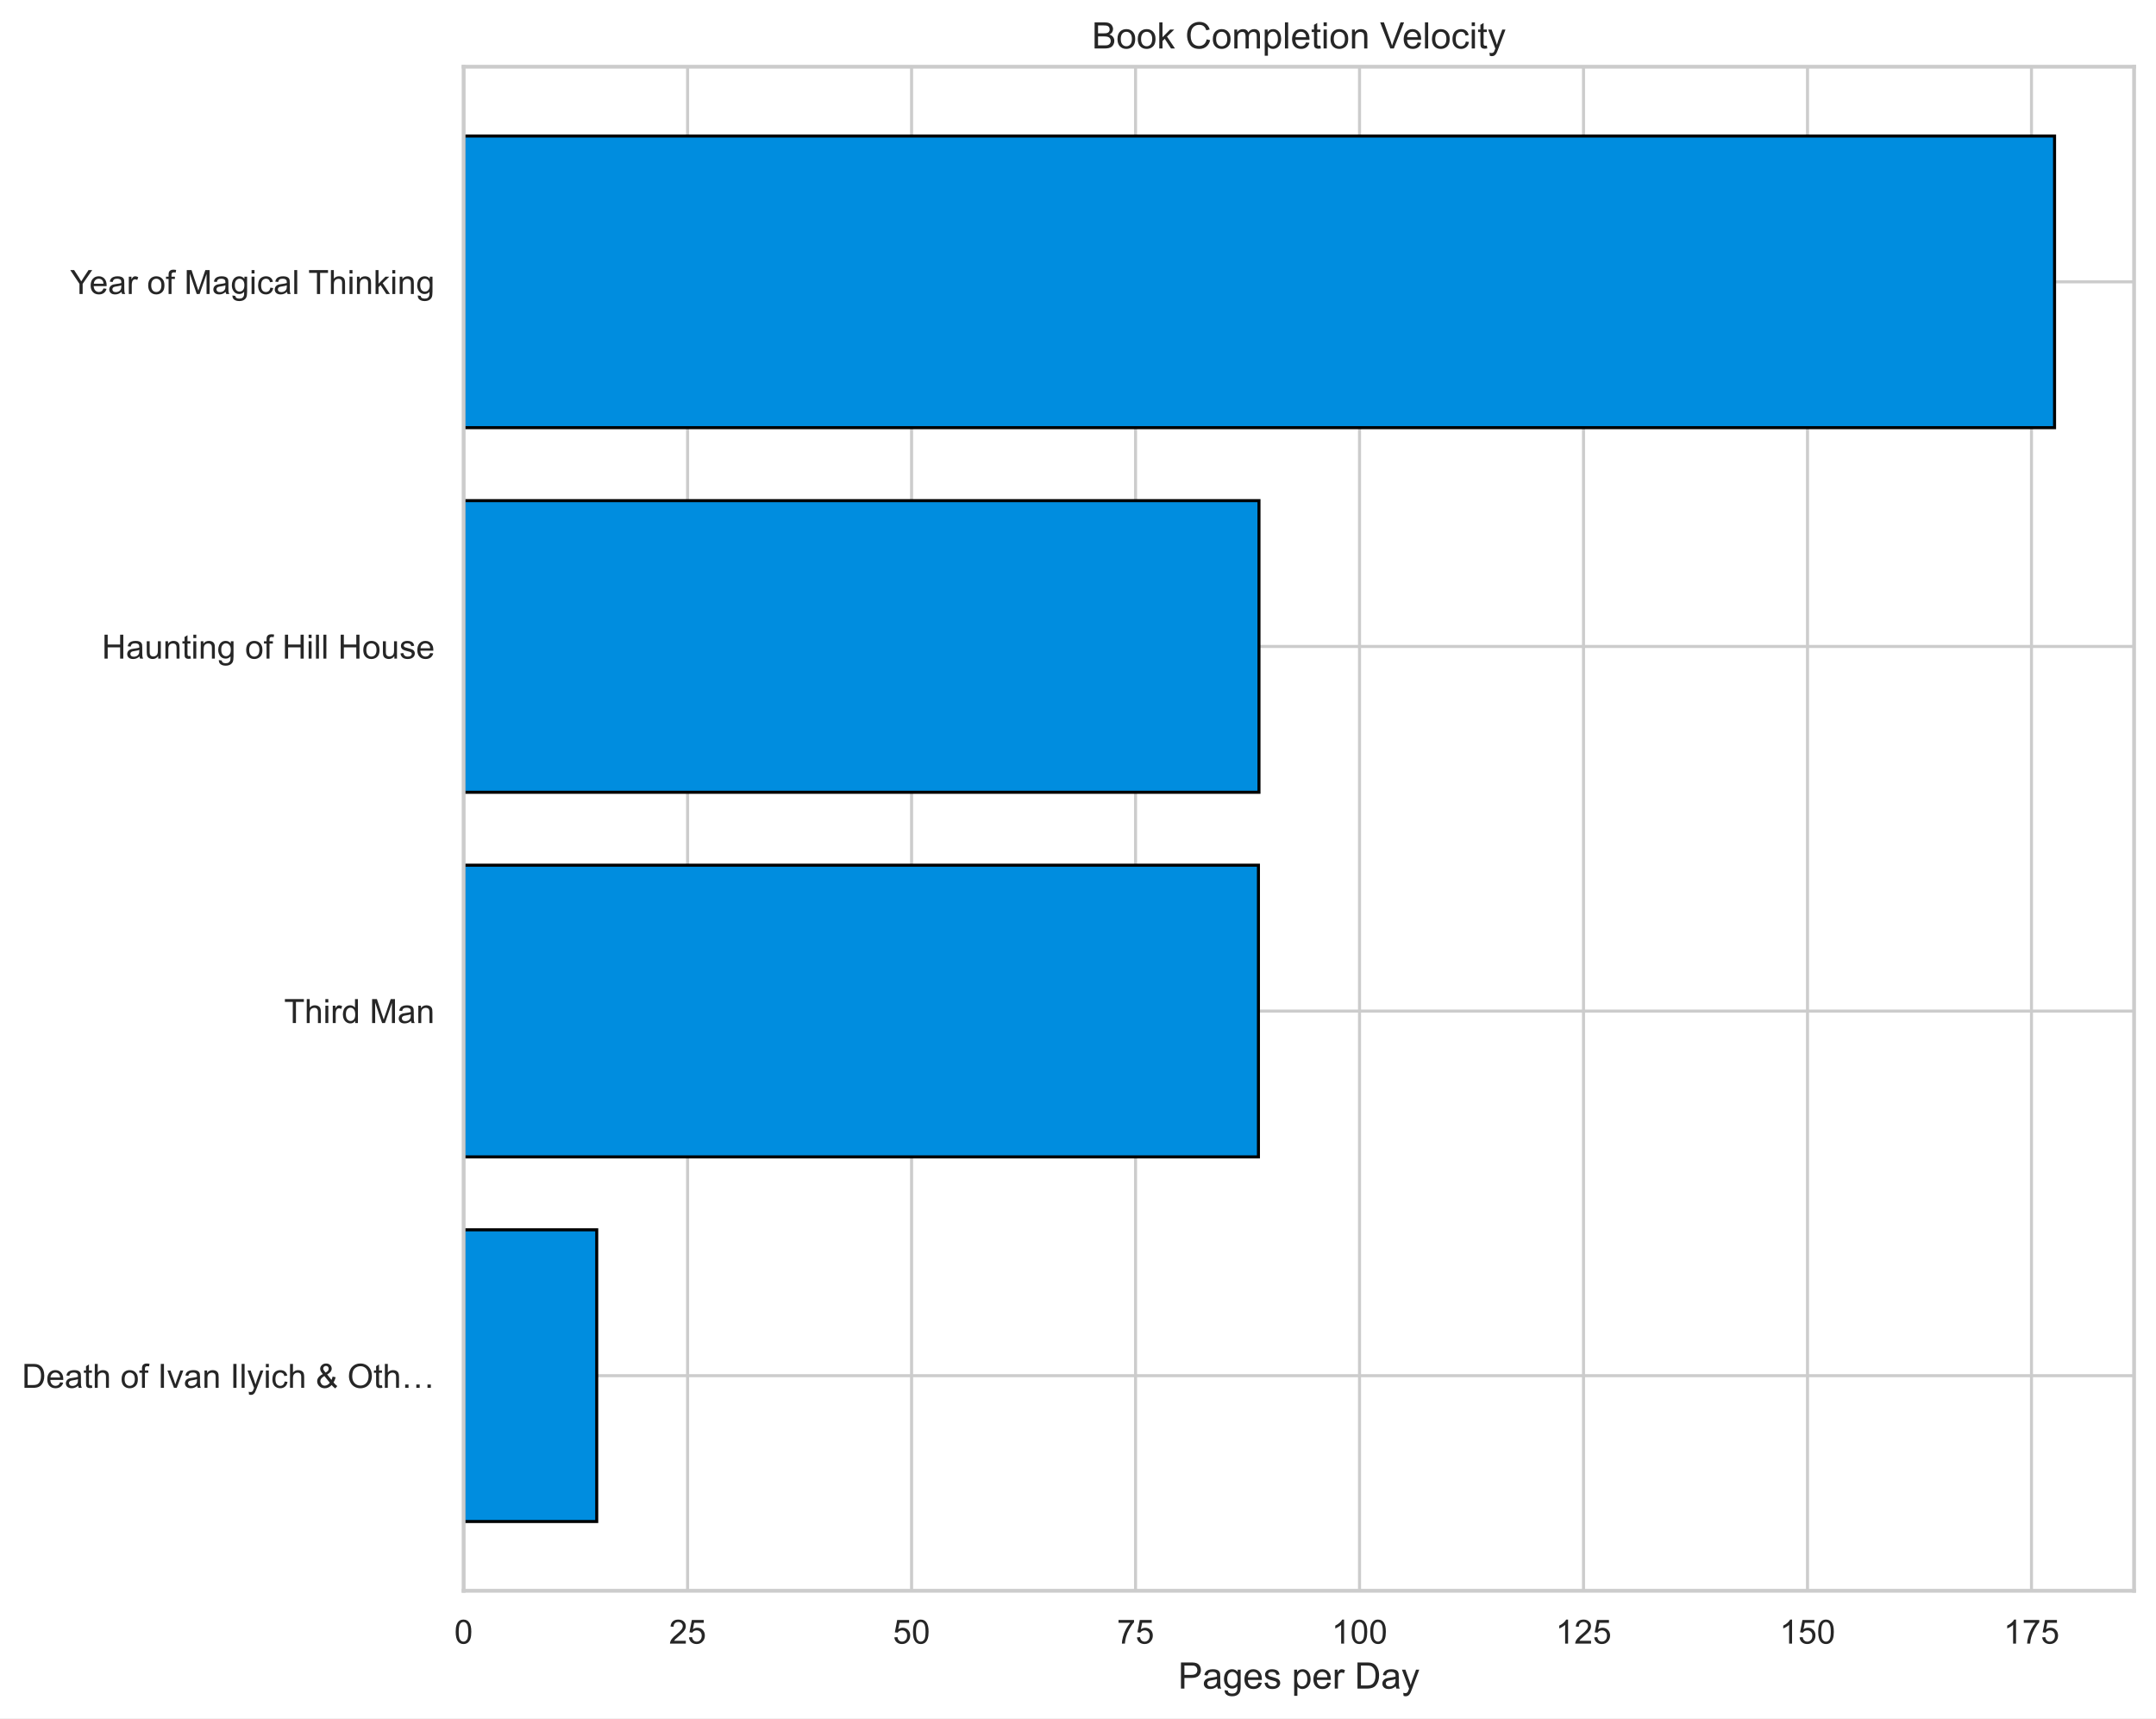
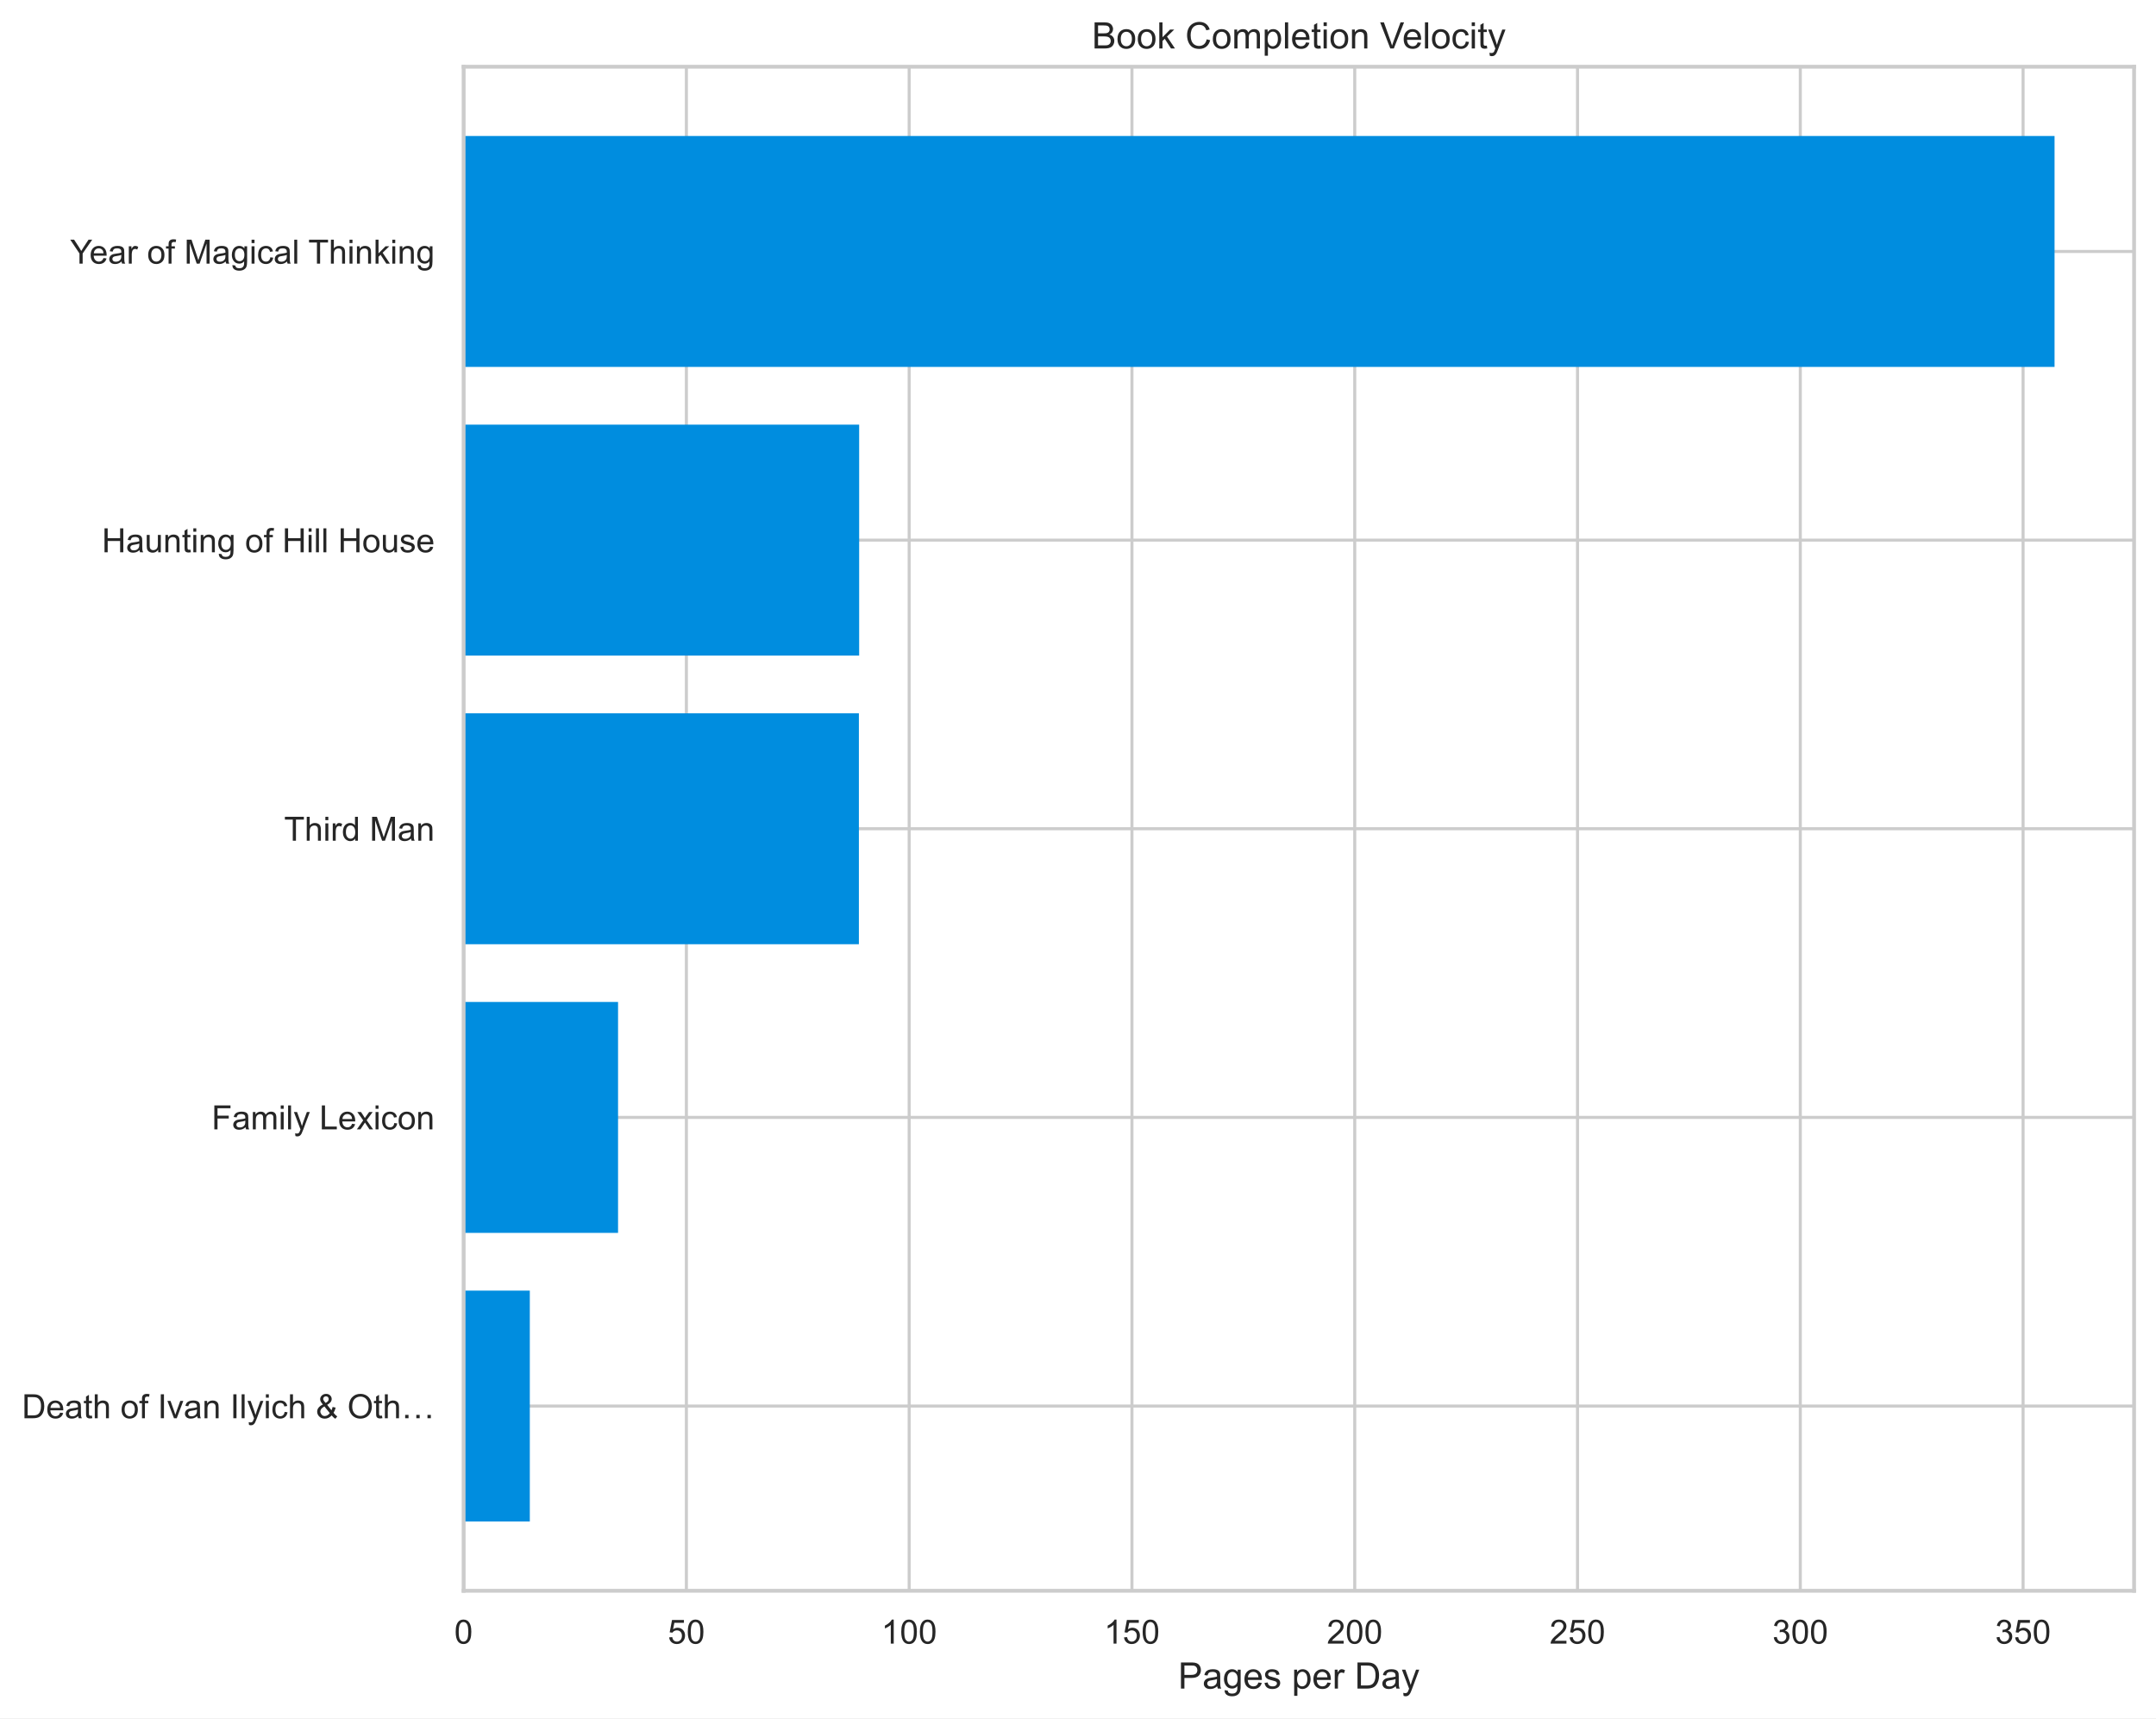
<svg xmlns="http://www.w3.org/2000/svg" xmlns:xlink="http://www.w3.org/1999/xlink" width="708.841pt" height="564.814pt" viewBox="0 0 708.841 564.814" version="1.1">
  <defs>
    <style type="text/css">*{stroke-linejoin: round; stroke-linecap: butt}</style>
  </defs>
  <g id="figure_1">
    <g id="patch_1">
      <path d="M 0 564.814  L 708.841 564.814  L 708.841 0  L 0 0  z " style="fill: #ffffff" />
    </g>
    <g id="axes_1">
      <g id="patch_2">
        <path d="M 152.421 522.939  L 701.641 522.939  L 701.641 21.936  L 152.421 21.936  z " style="fill: #ffffff" />
      </g>
      <g id="matplotlib.axis_1">
        <g id="xtick_1">
          <g id="line2d_1">
-             <path d="M 152.421 522.939  L 152.421 21.936  " clip-path="url(#p9272da0fdb)" style="fill: none; stroke: #cccccc; stroke-linecap: round" />
+             <path d="M 152.421 522.939  L 152.421 21.936  " clip-path="url(#p328001c1db)" style="fill: none; stroke: #cccccc; stroke-linecap: round" />
          </g>
          <g id="text_1">
            <g style="fill: #262626" transform="translate(149.3626 540.313) scale(0.11 -0.11)">
              <defs>
                <path id="ArialMT-30" d="M 266 2259  Q 266 3072 433 3567  Q 600 4063 929 4331  Q 1259 4600 1759 4600  Q 2128 4600 2406 4451  Q 2684 4303 2865 4023  Q 3047 3744 3150 3342  Q 3253 2941 3253 2259  Q 3253 1453 3087 958  Q 2922 463 2592 192  Q 2263 -78 1759 -78  Q 1097 -78 719 397  Q 266 969 266 2259  z M 844 2259  Q 844 1131 1108 757  Q 1372 384 1759 384  Q 2147 384 2411 759  Q 2675 1134 2675 2259  Q 2675 3391 2411 3762  Q 2147 4134 1753 4134  Q 1366 4134 1134 3806  Q 844 3388 844 2259  z " transform="scale(0.015625)" />
              </defs>
              <use xlink:href="#ArialMT-30" />
            </g>
          </g>
        </g>
        <g id="xtick_2">
          <g id="line2d_2">
-             <path d="M 226.061 522.939  L 226.061 21.936  " clip-path="url(#p9272da0fdb)" style="fill: none; stroke: #cccccc; stroke-linecap: round" />
+             <path d="M 225.667 522.939  L 225.667 21.936  " clip-path="url(#p328001c1db)" style="fill: none; stroke: #cccccc; stroke-linecap: round" />
          </g>
          <g id="text_2">
-             <g style="fill: #262626" transform="translate(219.9443 540.313) scale(0.11 -0.11)">
+             <g style="fill: #262626" transform="translate(219.5496 540.313) scale(0.11 -0.11)">
+               <defs>
+                 <path id="ArialMT-35" d="M 266 1200  L 856 1250  Q 922 819 1161 601  Q 1400 384 1738 384  Q 2144 384 2425 690  Q 2706 997 2706 1503  Q 2706 1984 2436 2262  Q 2166 2541 1728 2541  Q 1456 2541 1237 2417  Q 1019 2294 894 2097  L 366 2166  L 809 4519  L 3088 4519  L 3088 3981  L 1259 3981  L 1013 2750  Q 1425 3038 1878 3038  Q 2478 3038 2890 2622  Q 3303 2206 3303 1553  Q 3303 931 2941 478  Q 2500 -78 1738 -78  Q 1113 -78 717 272  Q 322 622 266 1200  z " transform="scale(0.015625)" />
+               </defs>
+               <use xlink:href="#ArialMT-35" />
+               <use xlink:href="#ArialMT-30" x="55.615" />
+             </g>
+           </g>
+         </g>
+         <g id="xtick_3">
+           <g id="line2d_3">
+             <path d="M 298.912 522.939  L 298.912 21.936  " clip-path="url(#p328001c1db)" style="fill: none; stroke: #cccccc; stroke-linecap: round" />
+           </g>
+           <g id="text_3">
+             <g style="fill: #262626" transform="translate(289.7366 540.313) scale(0.11 -0.11)">
+               <defs>
+                 <path id="ArialMT-31" d="M 2384 0  L 1822 0  L 1822 3584  Q 1619 3391 1289 3197  Q 959 3003 697 2906  L 697 3450  Q 1169 3672 1522 3987  Q 1875 4303 2022 4600  L 2384 4600  L 2384 0  z " transform="scale(0.015625)" />
+               </defs>
+               <use xlink:href="#ArialMT-31" />
+               <use xlink:href="#ArialMT-30" x="55.615" />
+               <use xlink:href="#ArialMT-30" x="111.23" />
+             </g>
+           </g>
+         </g>
+         <g id="xtick_4">
+           <g id="line2d_4">
+             <path d="M 372.158 522.939  L 372.158 21.936  " clip-path="url(#p328001c1db)" style="fill: none; stroke: #cccccc; stroke-linecap: round" />
+           </g>
+           <g id="text_4">
+             <g style="fill: #262626" transform="translate(362.9822 540.313) scale(0.11 -0.11)">
+               <use xlink:href="#ArialMT-31" />
+               <use xlink:href="#ArialMT-35" x="55.615" />
+               <use xlink:href="#ArialMT-30" x="111.23" />
+             </g>
+           </g>
+         </g>
+         <g id="xtick_5">
+           <g id="line2d_5">
+             <path d="M 445.403 522.939  L 445.403 21.936  " clip-path="url(#p328001c1db)" style="fill: none; stroke: #cccccc; stroke-linecap: round" />
+           </g>
+           <g id="text_5">
+             <g style="fill: #262626" transform="translate(436.2277 540.313) scale(0.11 -0.11)">
              <defs>
                <path id="ArialMT-32" d="M 3222 541  L 3222 0  L 194 0  Q 188 203 259 391  Q 375 700 629 1000  Q 884 1300 1366 1694  Q 2113 2306 2375 2664  Q 2638 3022 2638 3341  Q 2638 3675 2398 3904  Q 2159 4134 1775 4134  Q 1369 4134 1125 3890  Q 881 3647 878 3216  L 300 3275  Q 359 3922 746 4261  Q 1134 4600 1788 4600  Q 2447 4600 2831 4234  Q 3216 3869 3216 3328  Q 3216 3053 3103 2787  Q 2991 2522 2730 2228  Q 2469 1934 1863 1422  Q 1356 997 1212 845  Q 1069 694 975 541  L 3222 541  z " transform="scale(0.015625)" />
-                 <path id="ArialMT-35" d="M 266 1200  L 856 1250  Q 922 819 1161 601  Q 1400 384 1738 384  Q 2144 384 2425 690  Q 2706 997 2706 1503  Q 2706 1984 2436 2262  Q 2166 2541 1728 2541  Q 1456 2541 1237 2417  Q 1019 2294 894 2097  L 366 2166  L 809 4519  L 3088 4519  L 3088 3981  L 1259 3981  L 1013 2750  Q 1425 3038 1878 3038  Q 2478 3038 2890 2622  Q 3303 2206 3303 1553  Q 3303 931 2941 478  Q 2500 -78 1738 -78  Q 1113 -78 717 272  Q 322 622 266 1200  z " transform="scale(0.015625)" />
-               </defs>
+               </defs>
+               <use xlink:href="#ArialMT-32" />
+               <use xlink:href="#ArialMT-30" x="55.615" />
+               <use xlink:href="#ArialMT-30" x="111.23" />
+             </g>
+           </g>
+         </g>
+         <g id="xtick_6">
+           <g id="line2d_6">
+             <path d="M 518.649 522.939  L 518.649 21.936  " clip-path="url(#p328001c1db)" style="fill: none; stroke: #cccccc; stroke-linecap: round" />
+           </g>
+           <g id="text_6">
+             <g style="fill: #262626" transform="translate(509.4733 540.313) scale(0.11 -0.11)">
              <use xlink:href="#ArialMT-32" />
              <use xlink:href="#ArialMT-35" x="55.615" />
-             </g>
-           </g>
-         </g>
-         <g id="xtick_3">
-           <g id="line2d_3">
-             <path d="M 299.702 522.939  L 299.702 21.936  " clip-path="url(#p9272da0fdb)" style="fill: none; stroke: #cccccc; stroke-linecap: round" />
-           </g>
-           <g id="text_3">
-             <g style="fill: #262626" transform="translate(293.5846 540.313) scale(0.11 -0.11)">
-               <use xlink:href="#ArialMT-35" />
-               <use xlink:href="#ArialMT-30" x="55.615" />
-             </g>
-           </g>
-         </g>
-         <g id="xtick_4">
-           <g id="line2d_4">
-             <path d="M 373.342 522.939  L 373.342 21.936  " clip-path="url(#p9272da0fdb)" style="fill: none; stroke: #cccccc; stroke-linecap: round" />
-           </g>
-           <g id="text_4">
-             <g style="fill: #262626" transform="translate(367.2248 540.313) scale(0.11 -0.11)">
-               <defs>
-                 <path id="ArialMT-37" d="M 303 3981  L 303 4522  L 3269 4522  L 3269 4084  Q 2831 3619 2401 2847  Q 1972 2075 1738 1259  Q 1569 684 1522 0  L 944 0  Q 953 541 1156 1306  Q 1359 2072 1739 2783  Q 2119 3494 2547 3981  L 303 3981  z " transform="scale(0.015625)" />
-               </defs>
-               <use xlink:href="#ArialMT-37" />
-               <use xlink:href="#ArialMT-35" x="55.615" />
-             </g>
-           </g>
-         </g>
-         <g id="xtick_5">
-           <g id="line2d_5">
-             <path d="M 446.982 522.939  L 446.982 21.936  " clip-path="url(#p9272da0fdb)" style="fill: none; stroke: #cccccc; stroke-linecap: round" />
-           </g>
-           <g id="text_5">
-             <g style="fill: #262626" transform="translate(437.8066 540.313) scale(0.11 -0.11)">
-               <defs>
-                 <path id="ArialMT-31" d="M 2384 0  L 1822 0  L 1822 3584  Q 1619 3391 1289 3197  Q 959 3003 697 2906  L 697 3450  Q 1169 3672 1522 3987  Q 1875 4303 2022 4600  L 2384 4600  L 2384 0  z " transform="scale(0.015625)" />
-               </defs>
-               <use xlink:href="#ArialMT-31" />
-               <use xlink:href="#ArialMT-30" x="55.615" />
-               <use xlink:href="#ArialMT-30" x="111.23" />
-             </g>
-           </g>
-         </g>
-         <g id="xtick_6">
-           <g id="line2d_6">
-             <path d="M 520.622 522.939  L 520.622 21.936  " clip-path="url(#p9272da0fdb)" style="fill: none; stroke: #cccccc; stroke-linecap: round" />
-           </g>
-           <g id="text_6">
-             <g style="fill: #262626" transform="translate(511.4468 540.313) scale(0.11 -0.11)">
-               <use xlink:href="#ArialMT-31" />
-               <use xlink:href="#ArialMT-32" x="55.615" />
-               <use xlink:href="#ArialMT-35" x="111.23" />
+               <use xlink:href="#ArialMT-30" x="111.23" />
            </g>
          </g>
        </g>
        <g id="xtick_7">
          <g id="line2d_7">
-             <path d="M 594.263 522.939  L 594.263 21.936  " clip-path="url(#p9272da0fdb)" style="fill: none; stroke: #cccccc; stroke-linecap: round" />
+             <path d="M 591.894 522.939  L 591.894 21.936  " clip-path="url(#p328001c1db)" style="fill: none; stroke: #cccccc; stroke-linecap: round" />
          </g>
          <g id="text_7">
-             <g style="fill: #262626" transform="translate(585.0871 540.313) scale(0.11 -0.11)">
-               <use xlink:href="#ArialMT-31" />
-               <use xlink:href="#ArialMT-35" x="55.615" />
+             <g style="fill: #262626" transform="translate(582.7188 540.313) scale(0.11 -0.11)">
+               <defs>
+                 <path id="ArialMT-33" d="M 269 1209  L 831 1284  Q 928 806 1161 595  Q 1394 384 1728 384  Q 2125 384 2398 659  Q 2672 934 2672 1341  Q 2672 1728 2419 1979  Q 2166 2231 1775 2231  Q 1616 2231 1378 2169  L 1441 2663  Q 1497 2656 1531 2656  Q 1891 2656 2178 2843  Q 2466 3031 2466 3422  Q 2466 3731 2256 3934  Q 2047 4138 1716 4138  Q 1388 4138 1169 3931  Q 950 3725 888 3313  L 325 3413  Q 428 3978 793 4289  Q 1159 4600 1703 4600  Q 2078 4600 2393 4439  Q 2709 4278 2876 4000  Q 3044 3722 3044 3409  Q 3044 3113 2884 2869  Q 2725 2625 2413 2481  Q 2819 2388 3044 2092  Q 3269 1797 3269 1353  Q 3269 753 2831 336  Q 2394 -81 1725 -81  Q 1122 -81 723 278  Q 325 638 269 1209  z " transform="scale(0.015625)" />
+               </defs>
+               <use xlink:href="#ArialMT-33" />
+               <use xlink:href="#ArialMT-30" x="55.615" />
              <use xlink:href="#ArialMT-30" x="111.23" />
            </g>
          </g>
        </g>
        <g id="xtick_8">
          <g id="line2d_8">
-             <path d="M 667.903 522.939  L 667.903 21.936  " clip-path="url(#p9272da0fdb)" style="fill: none; stroke: #cccccc; stroke-linecap: round" />
+             <path d="M 665.14 522.939  L 665.14 21.936  " clip-path="url(#p328001c1db)" style="fill: none; stroke: #cccccc; stroke-linecap: round" />
          </g>
          <g id="text_8">
-             <g style="fill: #262626" transform="translate(658.7274 540.313) scale(0.11 -0.11)">
-               <use xlink:href="#ArialMT-31" />
-               <use xlink:href="#ArialMT-37" x="55.615" />
-               <use xlink:href="#ArialMT-35" x="111.23" />
+             <g style="fill: #262626" transform="translate(655.9644 540.313) scale(0.11 -0.11)">
+               <use xlink:href="#ArialMT-33" />
+               <use xlink:href="#ArialMT-35" x="55.615" />
+               <use xlink:href="#ArialMT-30" x="111.23" />
            </g>
          </g>
        </g>
        <g id="text_9">
          <g style="fill: #262626" transform="translate(387.3448 555.0886) scale(0.12 -0.12)">
            <defs>
              <path id="ArialMT-50" d="M 494 0  L 494 4581  L 2222 4581  Q 2678 4581 2919 4538  Q 3256 4481 3484 4323  Q 3713 4166 3852 3881  Q 3991 3597 3991 3256  Q 3991 2672 3619 2267  Q 3247 1863 2275 1863  L 1100 1863  L 1100 0  L 494 0  z M 1100 2403  L 2284 2403  Q 2872 2403 3119 2622  Q 3366 2841 3366 3238  Q 3366 3525 3220 3729  Q 3075 3934 2838 4000  Q 2684 4041 2272 4041  L 1100 4041  L 1100 2403  z " transform="scale(0.015625)" />
              <path id="ArialMT-61" d="M 2588 409  Q 2275 144 1986 34  Q 1697 -75 1366 -75  Q 819 -75 525 192  Q 231 459 231 875  Q 231 1119 342 1320  Q 453 1522 633 1644  Q 813 1766 1038 1828  Q 1203 1872 1538 1913  Q 2219 1994 2541 2106  Q 2544 2222 2544 2253  Q 2544 2597 2384 2738  Q 2169 2928 1744 2928  Q 1347 2928 1158 2789  Q 969 2650 878 2297  L 328 2372  Q 403 2725 575 2942  Q 747 3159 1072 3276  Q 1397 3394 1825 3394  Q 2250 3394 2515 3294  Q 2781 3194 2906 3042  Q 3031 2891 3081 2659  Q 3109 2516 3109 2141  L 3109 1391  Q 3109 606 3145 398  Q 3181 191 3288 0  L 2700 0  Q 2613 175 2588 409  z M 2541 1666  Q 2234 1541 1622 1453  Q 1275 1403 1131 1340  Q 988 1278 909 1158  Q 831 1038 831 891  Q 831 666 1001 516  Q 1172 366 1500 366  Q 1825 366 2078 508  Q 2331 650 2450 897  Q 2541 1088 2541 1459  L 2541 1666  z " transform="scale(0.015625)" />
              <path id="ArialMT-67" d="M 319 -275  L 866 -356  Q 900 -609 1056 -725  Q 1266 -881 1628 -881  Q 2019 -881 2231 -725  Q 2444 -569 2519 -288  Q 2563 -116 2559 434  Q 2191 0 1641 0  Q 956 0 581 494  Q 206 988 206 1678  Q 206 2153 378 2554  Q 550 2956 876 3175  Q 1203 3394 1644 3394  Q 2231 3394 2613 2919  L 2613 3319  L 3131 3319  L 3131 450  Q 3131 -325 2973 -648  Q 2816 -972 2473 -1159  Q 2131 -1347 1631 -1347  Q 1038 -1347 672 -1080  Q 306 -813 319 -275  z M 784 1719  Q 784 1066 1043 766  Q 1303 466 1694 466  Q 2081 466 2343 764  Q 2606 1063 2606 1700  Q 2606 2309 2336 2618  Q 2066 2928 1684 2928  Q 1309 2928 1046 2623  Q 784 2319 784 1719  z " transform="scale(0.015625)" />
              <path id="ArialMT-65" d="M 2694 1069  L 3275 997  Q 3138 488 2766 206  Q 2394 -75 1816 -75  Q 1088 -75 661 373  Q 234 822 234 1631  Q 234 2469 665 2931  Q 1097 3394 1784 3394  Q 2450 3394 2872 2941  Q 3294 2488 3294 1666  Q 3294 1616 3291 1516  L 816 1516  Q 847 969 1125 678  Q 1403 388 1819 388  Q 2128 388 2347 550  Q 2566 713 2694 1069  z M 847 1978  L 2700 1978  Q 2663 2397 2488 2606  Q 2219 2931 1791 2931  Q 1403 2931 1139 2672  Q 875 2413 847 1978  z " transform="scale(0.015625)" />
              <path id="ArialMT-73" d="M 197 991  L 753 1078  Q 800 744 1014 566  Q 1228 388 1613 388  Q 2000 388 2187 545  Q 2375 703 2375 916  Q 2375 1106 2209 1216  Q 2094 1291 1634 1406  Q 1016 1563 777 1677  Q 538 1791 414 1992  Q 291 2194 291 2438  Q 291 2659 392 2848  Q 494 3038 669 3163  Q 800 3259 1026 3326  Q 1253 3394 1513 3394  Q 1903 3394 2198 3281  Q 2494 3169 2634 2976  Q 2775 2784 2828 2463  L 2278 2388  Q 2241 2644 2061 2787  Q 1881 2931 1553 2931  Q 1166 2931 1000 2803  Q 834 2675 834 2503  Q 834 2394 903 2306  Q 972 2216 1119 2156  Q 1203 2125 1616 2013  Q 2213 1853 2448 1751  Q 2684 1650 2818 1456  Q 2953 1263 2953 975  Q 2953 694 2789 445  Q 2625 197 2315 61  Q 2006 -75 1616 -75  Q 969 -75 630 194  Q 291 463 197 991  z " transform="scale(0.015625)" />
              <path id="ArialMT-20" transform="scale(0.015625)" />
              <path id="ArialMT-70" d="M 422 -1272  L 422 3319  L 934 3319  L 934 2888  Q 1116 3141 1344 3267  Q 1572 3394 1897 3394  Q 2322 3394 2647 3175  Q 2972 2956 3137 2557  Q 3303 2159 3303 1684  Q 3303 1175 3120 767  Q 2938 359 2589 142  Q 2241 -75 1856 -75  Q 1575 -75 1351 44  Q 1128 163 984 344  L 984 -1272  L 422 -1272  z M 931 1641  Q 931 1000 1190 694  Q 1450 388 1819 388  Q 2194 388 2461 705  Q 2728 1022 2728 1688  Q 2728 2322 2467 2637  Q 2206 2953 1844 2953  Q 1484 2953 1207 2617  Q 931 2281 931 1641  z " transform="scale(0.015625)" />
              <path id="ArialMT-72" d="M 416 0  L 416 3319  L 922 3319  L 922 2816  Q 1116 3169 1280 3281  Q 1444 3394 1641 3394  Q 1925 3394 2219 3213  L 2025 2691  Q 1819 2813 1613 2813  Q 1428 2813 1281 2702  Q 1134 2591 1072 2394  Q 978 2094 978 1738  L 978 0  L 416 0  z " transform="scale(0.015625)" />
              <path id="ArialMT-44" d="M 494 0  L 494 4581  L 2072 4581  Q 2606 4581 2888 4516  Q 3281 4425 3559 4188  Q 3922 3881 4101 3404  Q 4281 2928 4281 2316  Q 4281 1794 4159 1391  Q 4038 988 3847 723  Q 3656 459 3429 307  Q 3203 156 2883 78  Q 2563 0 2147 0  L 494 0  z M 1100 541  L 2078 541  Q 2531 541 2789 625  Q 3047 709 3200 863  Q 3416 1078 3536 1442  Q 3656 1806 3656 2325  Q 3656 3044 3420 3430  Q 3184 3816 2847 3947  Q 2603 4041 2063 4041  L 1100 4041  L 1100 541  z " transform="scale(0.015625)" />
              <path id="ArialMT-79" d="M 397 -1278  L 334 -750  Q 519 -800 656 -800  Q 844 -800 956 -737  Q 1069 -675 1141 -563  Q 1194 -478 1313 -144  Q 1328 -97 1363 -6  L 103 3319  L 709 3319  L 1400 1397  Q 1534 1031 1641 628  Q 1738 1016 1872 1384  L 2581 3319  L 3144 3319  L 1881 -56  Q 1678 -603 1566 -809  Q 1416 -1088 1222 -1217  Q 1028 -1347 759 -1347  Q 597 -1347 397 -1278  z " transform="scale(0.015625)" />
            </defs>
            <use xlink:href="#ArialMT-50" />
            <use xlink:href="#ArialMT-61" x="66.699" />
            <use xlink:href="#ArialMT-67" x="122.314" />
            <use xlink:href="#ArialMT-65" x="177.93" />
            <use xlink:href="#ArialMT-73" x="233.545" />
            <use xlink:href="#ArialMT-20" x="283.545" />
            <use xlink:href="#ArialMT-70" x="311.328" />
            <use xlink:href="#ArialMT-65" x="366.943" />
            <use xlink:href="#ArialMT-72" x="422.559" />
            <use xlink:href="#ArialMT-20" x="455.859" />
            <use xlink:href="#ArialMT-44" x="483.643" />
            <use xlink:href="#ArialMT-61" x="555.859" />
            <use xlink:href="#ArialMT-79" x="611.475" />
          </g>
        </g>
      </g>
      <g id="matplotlib.axis_2">
        <g id="ytick_1">
          <g id="line2d_9">
-             <path d="M 152.421 92.651  L 701.641 92.651  " clip-path="url(#p9272da0fdb)" style="fill: none; stroke: #cccccc; stroke-linecap: round" />
+             <path d="M 152.421 82.663  L 701.641 82.663  " clip-path="url(#p328001c1db)" style="fill: none; stroke: #cccccc; stroke-linecap: round" />
          </g>
          <g id="text_10">
-             <g style="fill: #262626" transform="translate(23.06578 96.65529) scale(0.11 -0.11)">
+             <g style="fill: #262626" transform="translate(23.06578 86.66718) scale(0.11 -0.11)">
              <defs>
                <path id="ArialMT-59" d="M 1784 0  L 1784 1941  L 19 4581  L 756 4581  L 1659 3200  Q 1909 2813 2125 2425  Q 2331 2784 2625 3234  L 3513 4581  L 4219 4581  L 2391 1941  L 2391 0  L 1784 0  z " transform="scale(0.015625)" />
                <path id="ArialMT-6f" d="M 213 1659  Q 213 2581 725 3025  Q 1153 3394 1769 3394  Q 2453 3394 2887 2945  Q 3322 2497 3322 1706  Q 3322 1066 3130 698  Q 2938 331 2570 128  Q 2203 -75 1769 -75  Q 1072 -75 642 372  Q 213 819 213 1659  z M 791 1659  Q 791 1022 1069 705  Q 1347 388 1769 388  Q 2188 388 2466 706  Q 2744 1025 2744 1678  Q 2744 2294 2464 2611  Q 2184 2928 1769 2928  Q 1347 2928 1069 2612  Q 791 2297 791 1659  z " transform="scale(0.015625)" />
                <path id="ArialMT-66" d="M 556 0  L 556 2881  L 59 2881  L 59 3319  L 556 3319  L 556 3672  Q 556 4006 616 4169  Q 697 4388 901 4523  Q 1106 4659 1475 4659  Q 1713 4659 2000 4603  L 1916 4113  Q 1741 4144 1584 4144  Q 1328 4144 1222 4034  Q 1116 3925 1116 3625  L 1116 3319  L 1763 3319  L 1763 2881  L 1116 2881  L 1116 0  L 556 0  z " transform="scale(0.015625)" />
                <path id="ArialMT-4d" d="M 475 0  L 475 4581  L 1388 4581  L 2472 1338  Q 2622 884 2691 659  Q 2769 909 2934 1394  L 4031 4581  L 4847 4581  L 4847 0  L 4263 0  L 4263 3834  L 2931 0  L 2384 0  L 1059 3900  L 1059 0  L 475 0  z " transform="scale(0.015625)" />
                <path id="ArialMT-69" d="M 425 3934  L 425 4581  L 988 4581  L 988 3934  L 425 3934  z M 425 0  L 425 3319  L 988 3319  L 988 0  L 425 0  z " transform="scale(0.015625)" />
                <path id="ArialMT-63" d="M 2588 1216  L 3141 1144  Q 3050 572 2676 248  Q 2303 -75 1759 -75  Q 1078 -75 664 370  Q 250 816 250 1647  Q 250 2184 428 2587  Q 606 2991 970 3192  Q 1334 3394 1763 3394  Q 2303 3394 2647 3120  Q 2991 2847 3088 2344  L 2541 2259  Q 2463 2594 2264 2762  Q 2066 2931 1784 2931  Q 1359 2931 1093 2626  Q 828 2322 828 1663  Q 828 994 1084 691  Q 1341 388 1753 388  Q 2084 388 2306 591  Q 2528 794 2588 1216  z " transform="scale(0.015625)" />
                <path id="ArialMT-6c" d="M 409 0  L 409 4581  L 972 4581  L 972 0  L 409 0  z " transform="scale(0.015625)" />
                <path id="ArialMT-54" d="M 1659 0  L 1659 4041  L 150 4041  L 150 4581  L 3781 4581  L 3781 4041  L 2266 4041  L 2266 0  L 1659 0  z " transform="scale(0.015625)" />
                <path id="ArialMT-68" d="M 422 0  L 422 4581  L 984 4581  L 984 2938  Q 1378 3394 1978 3394  Q 2347 3394 2619 3248  Q 2891 3103 3008 2847  Q 3125 2591 3125 2103  L 3125 0  L 2563 0  L 2563 2103  Q 2563 2525 2380 2717  Q 2197 2909 1863 2909  Q 1613 2909 1392 2779  Q 1172 2650 1078 2428  Q 984 2206 984 1816  L 984 0  L 422 0  z " transform="scale(0.015625)" />
                <path id="ArialMT-6e" d="M 422 0  L 422 3319  L 928 3319  L 928 2847  Q 1294 3394 1984 3394  Q 2284 3394 2536 3286  Q 2788 3178 2913 3003  Q 3038 2828 3088 2588  Q 3119 2431 3119 2041  L 3119 0  L 2556 0  L 2556 2019  Q 2556 2363 2490 2533  Q 2425 2703 2258 2804  Q 2091 2906 1866 2906  Q 1506 2906 1245 2678  Q 984 2450 984 1813  L 984 0  L 422 0  z " transform="scale(0.015625)" />
                <path id="ArialMT-6b" d="M 425 0  L 425 4581  L 988 4581  L 988 1969  L 2319 3319  L 3047 3319  L 1778 2088  L 3175 0  L 2481 0  L 1384 1697  L 988 1316  L 988 0  L 425 0  z " transform="scale(0.015625)" />
              </defs>
              <use xlink:href="#ArialMT-59" />
              <use xlink:href="#ArialMT-65" x="57.574" />
              <use xlink:href="#ArialMT-61" x="113.189" />
              <use xlink:href="#ArialMT-72" x="168.805" />
              <use xlink:href="#ArialMT-20" x="202.105" />
              <use xlink:href="#ArialMT-6f" x="229.889" />
              <use xlink:href="#ArialMT-66" x="285.504" />
              <use xlink:href="#ArialMT-20" x="313.287" />
              <use xlink:href="#ArialMT-4d" x="341.07" />
              <use xlink:href="#ArialMT-61" x="424.371" />
              <use xlink:href="#ArialMT-67" x="479.986" />
              <use xlink:href="#ArialMT-69" x="535.602" />
              <use xlink:href="#ArialMT-63" x="557.818" />
              <use xlink:href="#ArialMT-61" x="607.818" />
              <use xlink:href="#ArialMT-6c" x="663.434" />
              <use xlink:href="#ArialMT-20" x="685.65" />
              <use xlink:href="#ArialMT-54" x="711.684" />
              <use xlink:href="#ArialMT-68" x="772.768" />
              <use xlink:href="#ArialMT-69" x="828.383" />
              <use xlink:href="#ArialMT-6e" x="850.6" />
              <use xlink:href="#ArialMT-6b" x="906.215" />
              <use xlink:href="#ArialMT-69" x="956.215" />
              <use xlink:href="#ArialMT-6e" x="978.432" />
              <use xlink:href="#ArialMT-67" x="1034.047" />
            </g>
          </g>
        </g>
        <g id="ytick_2">
          <g id="line2d_10">
-             <path d="M 152.421 212.509  L 701.641 212.509  " clip-path="url(#p9272da0fdb)" style="fill: none; stroke: #cccccc; stroke-linecap: round" />
+             <path d="M 152.421 177.55  L 701.641 177.55  " clip-path="url(#p328001c1db)" style="fill: none; stroke: #cccccc; stroke-linecap: round" />
          </g>
          <g id="text_11">
-             <g style="fill: #262626" transform="translate(33.47969 216.5127) scale(0.11 -0.11)">
+             <g style="fill: #262626" transform="translate(33.47969 181.5543) scale(0.11 -0.11)">
              <defs>
                <path id="ArialMT-48" d="M 513 0  L 513 4581  L 1119 4581  L 1119 2700  L 3500 2700  L 3500 4581  L 4106 4581  L 4106 0  L 3500 0  L 3500 2159  L 1119 2159  L 1119 0  L 513 0  z " transform="scale(0.015625)" />
                <path id="ArialMT-75" d="M 2597 0  L 2597 488  Q 2209 -75 1544 -75  Q 1250 -75 995 37  Q 741 150 617 320  Q 494 491 444 738  Q 409 903 409 1263  L 409 3319  L 972 3319  L 972 1478  Q 972 1038 1006 884  Q 1059 663 1231 536  Q 1403 409 1656 409  Q 1909 409 2131 539  Q 2353 669 2445 892  Q 2538 1116 2538 1541  L 2538 3319  L 3100 3319  L 3100 0  L 2597 0  z " transform="scale(0.015625)" />
                <path id="ArialMT-74" d="M 1650 503  L 1731 6  Q 1494 -44 1306 -44  Q 1000 -44 831 53  Q 663 150 594 308  Q 525 466 525 972  L 525 2881  L 113 2881  L 113 3319  L 525 3319  L 525 4141  L 1084 4478  L 1084 3319  L 1650 3319  L 1650 2881  L 1084 2881  L 1084 941  Q 1084 700 1114 631  Q 1144 563 1211 522  Q 1278 481 1403 481  Q 1497 481 1650 503  z " transform="scale(0.015625)" />
              </defs>
              <use xlink:href="#ArialMT-48" />
              <use xlink:href="#ArialMT-61" x="72.217" />
              <use xlink:href="#ArialMT-75" x="127.832" />
              <use xlink:href="#ArialMT-6e" x="183.447" />
              <use xlink:href="#ArialMT-74" x="239.062" />
              <use xlink:href="#ArialMT-69" x="266.846" />
              <use xlink:href="#ArialMT-6e" x="289.062" />
              <use xlink:href="#ArialMT-67" x="344.678" />
              <use xlink:href="#ArialMT-20" x="400.293" />
              <use xlink:href="#ArialMT-6f" x="428.076" />
              <use xlink:href="#ArialMT-66" x="483.691" />
              <use xlink:href="#ArialMT-20" x="511.475" />
              <use xlink:href="#ArialMT-48" x="539.258" />
              <use xlink:href="#ArialMT-69" x="611.475" />
              <use xlink:href="#ArialMT-6c" x="633.691" />
              <use xlink:href="#ArialMT-6c" x="655.908" />
              <use xlink:href="#ArialMT-20" x="678.125" />
              <use xlink:href="#ArialMT-48" x="705.908" />
              <use xlink:href="#ArialMT-6f" x="778.125" />
              <use xlink:href="#ArialMT-75" x="833.74" />
              <use xlink:href="#ArialMT-73" x="889.355" />
              <use xlink:href="#ArialMT-65" x="939.355" />
            </g>
          </g>
        </g>
        <g id="ytick_3">
          <g id="line2d_11">
-             <path d="M 152.421 332.366  L 701.641 332.366  " clip-path="url(#p9272da0fdb)" style="fill: none; stroke: #cccccc; stroke-linecap: round" />
+             <path d="M 152.421 272.438  L 701.641 272.438  " clip-path="url(#p328001c1db)" style="fill: none; stroke: #cccccc; stroke-linecap: round" />
          </g>
          <g id="text_12">
-             <g style="fill: #262626" transform="translate(93.40906 336.303) scale(0.11 -0.11)">
+             <g style="fill: #262626" transform="translate(93.40906 276.3743) scale(0.11 -0.11)">
              <defs>
                <path id="ArialMT-64" d="M 2575 0  L 2575 419  Q 2259 -75 1647 -75  Q 1250 -75 917 144  Q 584 363 401 755  Q 219 1147 219 1656  Q 219 2153 384 2558  Q 550 2963 881 3178  Q 1213 3394 1622 3394  Q 1922 3394 2156 3267  Q 2391 3141 2538 2938  L 2538 4581  L 3097 4581  L 3097 0  L 2575 0  z M 797 1656  Q 797 1019 1065 703  Q 1334 388 1700 388  Q 2069 388 2326 689  Q 2584 991 2584 1609  Q 2584 2291 2321 2609  Q 2059 2928 1675 2928  Q 1300 2928 1048 2622  Q 797 2316 797 1656  z " transform="scale(0.015625)" />
              </defs>
              <use xlink:href="#ArialMT-54" />
              <use xlink:href="#ArialMT-68" x="61.084" />
              <use xlink:href="#ArialMT-69" x="116.699" />
              <use xlink:href="#ArialMT-72" x="138.916" />
              <use xlink:href="#ArialMT-64" x="172.217" />
              <use xlink:href="#ArialMT-20" x="227.832" />
              <use xlink:href="#ArialMT-4d" x="255.615" />
              <use xlink:href="#ArialMT-61" x="338.916" />
              <use xlink:href="#ArialMT-6e" x="394.531" />
            </g>
          </g>
        </g>
        <g id="ytick_4">
          <g id="line2d_12">
-             <path d="M 152.421 452.224  L 701.641 452.224  " clip-path="url(#p9272da0fdb)" style="fill: none; stroke: #cccccc; stroke-linecap: round" />
+             <path d="M 152.421 367.325  L 701.641 367.325  " clip-path="url(#p328001c1db)" style="fill: none; stroke: #cccccc; stroke-linecap: round" />
          </g>
          <g id="text_13">
-             <g style="fill: #262626" transform="translate(7.2 456.2308) scale(0.11 -0.11)">
+             <g style="fill: #262626" transform="translate(69.56656 371.2614) scale(0.11 -0.11)">
+               <defs>
+                 <path id="ArialMT-46" d="M 525 0  L 525 4581  L 3616 4581  L 3616 4041  L 1131 4041  L 1131 2622  L 3281 2622  L 3281 2081  L 1131 2081  L 1131 0  L 525 0  z " transform="scale(0.015625)" />
+                 <path id="ArialMT-6d" d="M 422 0  L 422 3319  L 925 3319  L 925 2853  Q 1081 3097 1340 3245  Q 1600 3394 1931 3394  Q 2300 3394 2536 3241  Q 2772 3088 2869 2813  Q 3263 3394 3894 3394  Q 4388 3394 4653 3120  Q 4919 2847 4919 2278  L 4919 0  L 4359 0  L 4359 2091  Q 4359 2428 4304 2576  Q 4250 2725 4106 2815  Q 3963 2906 3769 2906  Q 3419 2906 3187 2673  Q 2956 2441 2956 1928  L 2956 0  L 2394 0  L 2394 2156  Q 2394 2531 2256 2718  Q 2119 2906 1806 2906  Q 1569 2906 1367 2781  Q 1166 2656 1075 2415  Q 984 2175 984 1722  L 984 0  L 422 0  z " transform="scale(0.015625)" />
+                 <path id="ArialMT-4c" d="M 469 0  L 469 4581  L 1075 4581  L 1075 541  L 3331 541  L 3331 0  L 469 0  z " transform="scale(0.015625)" />
+                 <path id="ArialMT-78" d="M 47 0  L 1259 1725  L 138 3319  L 841 3319  L 1350 2541  Q 1494 2319 1581 2169  Q 1719 2375 1834 2534  L 2394 3319  L 3066 3319  L 1919 1756  L 3153 0  L 2463 0  L 1781 1031  L 1600 1309  L 728 0  L 47 0  z " transform="scale(0.015625)" />
+               </defs>
+               <use xlink:href="#ArialMT-46" />
+               <use xlink:href="#ArialMT-61" x="61.084" />
+               <use xlink:href="#ArialMT-6d" x="116.699" />
+               <use xlink:href="#ArialMT-69" x="200" />
+               <use xlink:href="#ArialMT-6c" x="222.217" />
+               <use xlink:href="#ArialMT-79" x="244.434" />
+               <use xlink:href="#ArialMT-20" x="294.434" />
+               <use xlink:href="#ArialMT-4c" x="322.217" />
+               <use xlink:href="#ArialMT-65" x="377.832" />
+               <use xlink:href="#ArialMT-78" x="433.447" />
+               <use xlink:href="#ArialMT-69" x="483.447" />
+               <use xlink:href="#ArialMT-63" x="505.664" />
+               <use xlink:href="#ArialMT-6f" x="555.664" />
+               <use xlink:href="#ArialMT-6e" x="611.279" />
+             </g>
+           </g>
+         </g>
+         <g id="ytick_5">
+           <g id="line2d_13">
+             <path d="M 152.421 462.212  L 701.641 462.212  " clip-path="url(#p328001c1db)" style="fill: none; stroke: #cccccc; stroke-linecap: round" />
+           </g>
+           <g id="text_14">
+             <g style="fill: #262626" transform="translate(7.2 466.2189) scale(0.11 -0.11)">
              <defs>
                <path id="ArialMT-49" d="M 597 0  L 597 4581  L 1203 4581  L 1203 0  L 597 0  z " transform="scale(0.015625)" />
                <path id="ArialMT-76" d="M 1344 0  L 81 3319  L 675 3319  L 1388 1331  Q 1503 1009 1600 663  Q 1675 925 1809 1294  L 2547 3319  L 3125 3319  L 1869 0  L 1344 0  z " transform="scale(0.015625)" />
                <path id="ArialMT-26" d="M 3041 541  Q 2763 231 2434 76  Q 2106 -78 1725 -78  Q 1022 -78 609 397  Q 275 784 275 1263  Q 275 1688 548 2030  Q 822 2372 1366 2631  Q 1056 2988 953 3209  Q 850 3431 850 3638  Q 850 4050 1173 4354  Q 1497 4659 1988 4659  Q 2456 4659 2754 4371  Q 3053 4084 3053 3681  Q 3053 3028 2188 2566  L 3009 1519  Q 3150 1794 3228 2156  L 3813 2031  Q 3663 1431 3406 1044  Q 3722 625 4122 341  L 3744 -106  Q 3403 113 3041 541  z M 1897 2928  Q 2263 3144 2370 3306  Q 2478 3469 2478 3666  Q 2478 3900 2329 4048  Q 2181 4197 1959 4197  Q 1731 4197 1579 4050  Q 1428 3903 1428 3691  Q 1428 3584 1483 3467  Q 1538 3350 1647 3219  L 1897 2928  z M 2688 984  L 1656 2263  Q 1200 1991 1040 1758  Q 881 1525 881 1297  Q 881 1019 1103 719  Q 1325 419 1731 419  Q 1984 419 2254 576  Q 2525 734 2688 984  z " transform="scale(0.015625)" />
                <path id="ArialMT-4f" d="M 309 2231  Q 309 3372 921 4017  Q 1534 4663 2503 4663  Q 3138 4663 3647 4359  Q 4156 4056 4423 3514  Q 4691 2972 4691 2284  Q 4691 1588 4409 1038  Q 4128 488 3612 205  Q 3097 -78 2500 -78  Q 1853 -78 1343 234  Q 834 547 571 1087  Q 309 1628 309 2231  z M 934 2222  Q 934 1394 1379 917  Q 1825 441 2497 441  Q 3181 441 3623 922  Q 4066 1403 4066 2288  Q 4066 2847 3877 3264  Q 3688 3681 3323 3911  Q 2959 4141 2506 4141  Q 1863 4141 1398 3698  Q 934 3256 934 2222  z " transform="scale(0.015625)" />
                <path id="ArialMT-2026" d="M 747 0  L 747 641  L 1388 641  L 1388 0  L 747 0  z M 2881 0  L 2881 641  L 3522 641  L 3522 0  L 2881 0  z M 5013 0  L 5013 641  L 5656 641  L 5656 0  L 5013 0  z " transform="scale(0.015625)" />
              </defs>
              <use xlink:href="#ArialMT-44" />
              <use xlink:href="#ArialMT-65" x="72.217" />
              <use xlink:href="#ArialMT-61" x="127.832" />
              <use xlink:href="#ArialMT-74" x="183.447" />
              <use xlink:href="#ArialMT-68" x="211.23" />
              <use xlink:href="#ArialMT-20" x="266.846" />
              <use xlink:href="#ArialMT-6f" x="294.629" />
              <use xlink:href="#ArialMT-66" x="350.244" />
              <use xlink:href="#ArialMT-20" x="378.027" />
              <use xlink:href="#ArialMT-49" x="405.811" />
              <use xlink:href="#ArialMT-76" x="433.594" />
              <use xlink:href="#ArialMT-61" x="483.594" />
              <use xlink:href="#ArialMT-6e" x="539.209" />
              <use xlink:href="#ArialMT-20" x="594.824" />
              <use xlink:href="#ArialMT-49" x="622.607" />
              <use xlink:href="#ArialMT-6c" x="650.391" />
              <use xlink:href="#ArialMT-79" x="672.607" />
              <use xlink:href="#ArialMT-69" x="722.607" />
              <use xlink:href="#ArialMT-63" x="744.824" />
              <use xlink:href="#ArialMT-68" x="794.824" />
              <use xlink:href="#ArialMT-20" x="850.439" />
              <use xlink:href="#ArialMT-26" x="878.223" />
              <use xlink:href="#ArialMT-20" x="944.922" />
              <use xlink:href="#ArialMT-4f" x="972.705" />
              <use xlink:href="#ArialMT-74" x="1050.488" />
              <use xlink:href="#ArialMT-68" x="1078.271" />
              <use xlink:href="#ArialMT-2026" x="1133.887" />
            </g>
          </g>
        </g>
      </g>
      <g id="patch_3">
-         <path d="M 152.421 44.709  L 675.488 44.709  L 675.488 140.594  L 152.421 140.594  z " clip-path="url(#p9272da0fdb)" style="fill: #008ddf; stroke: #000000; stroke-linejoin: miter" />
+         <path d="M 152.421 44.709  L 675.488 44.709  L 675.488 120.618  L 152.421 120.618  z " clip-path="url(#p328001c1db)" style="fill: #008ddf" />
      </g>
      <g id="patch_4">
-         <path d="M 152.421 164.566  L 413.922 164.566  L 413.922 260.452  L 152.421 260.452  z " clip-path="url(#p9272da0fdb)" style="fill: #008ddf; stroke: #000000; stroke-linejoin: miter" />
+         <path d="M 152.421 139.596  L 282.471 139.596  L 282.471 215.505  L 152.421 215.505  z " clip-path="url(#p328001c1db)" style="fill: #008ddf" />
      </g>
      <g id="patch_5">
-         <path d="M 152.421 284.423  L 413.743 284.423  L 413.743 380.309  L 152.421 380.309  z " clip-path="url(#p9272da0fdb)" style="fill: #008ddf; stroke: #000000; stroke-linejoin: miter" />
+         <path d="M 152.421 234.483  L 282.382 234.483  L 282.382 310.392  L 152.421 310.392  z " clip-path="url(#p328001c1db)" style="fill: #008ddf" />
      </g>
      <g id="patch_6">
-         <path d="M 152.421 404.281  L 196.193 404.281  L 196.193 500.166  L 152.421 500.166  z " clip-path="url(#p9272da0fdb)" style="fill: #008ddf; stroke: #000000; stroke-linejoin: miter" />
+         <path d="M 152.421 329.37  L 203.201 329.37  L 203.201 405.279  L 152.421 405.279  z " clip-path="url(#p328001c1db)" style="fill: #008ddf" />
      </g>
      <g id="patch_7">
+         <path d="M 152.421 424.257  L 174.19 424.257  L 174.19 500.166  L 152.421 500.166  z " clip-path="url(#p328001c1db)" style="fill: #008ddf" />
+       </g>
+       <g id="patch_8">
        <path d="M 152.421 522.939  L 152.421 21.936  " style="fill: none; stroke: #cccccc; stroke-width: 1.25; stroke-linejoin: miter; stroke-linecap: square" />
      </g>
-       <g id="patch_8">
+       <g id="patch_9">
        <path d="M 701.641 522.939  L 701.641 21.936  " style="fill: none; stroke: #cccccc; stroke-width: 1.25; stroke-linejoin: miter; stroke-linecap: square" />
      </g>
-       <g id="patch_9">
+       <g id="patch_10">
        <path d="M 152.421 522.939  L 701.641 522.939  " style="fill: none; stroke: #cccccc; stroke-width: 1.25; stroke-linejoin: miter; stroke-linecap: square" />
      </g>
-       <g id="patch_10">
+       <g id="patch_11">
        <path d="M 152.421 21.936  L 701.641 21.936  " style="fill: none; stroke: #cccccc; stroke-width: 1.25; stroke-linejoin: miter; stroke-linecap: square" />
      </g>
-       <g id="text_14">
+       <g id="text_15">
        <g style="fill: #262626" transform="translate(358.9967 15.93562) scale(0.12 -0.12)">
          <defs>
            <path id="ArialMT-42" d="M 469 0  L 469 4581  L 2188 4581  Q 2713 4581 3030 4442  Q 3347 4303 3526 4014  Q 3706 3725 3706 3409  Q 3706 3116 3547 2856  Q 3388 2597 3066 2438  Q 3481 2316 3704 2022  Q 3928 1728 3928 1328  Q 3928 1006 3792 729  Q 3656 453 3456 303  Q 3256 153 2954 76  Q 2653 0 2216 0  L 469 0  z M 1075 2656  L 2066 2656  Q 2469 2656 2644 2709  Q 2875 2778 2992 2937  Q 3109 3097 3109 3338  Q 3109 3566 3000 3739  Q 2891 3913 2687 3977  Q 2484 4041 1991 4041  L 1075 4041  L 1075 2656  z M 1075 541  L 2216 541  Q 2509 541 2628 563  Q 2838 600 2978 687  Q 3119 775 3209 942  Q 3300 1109 3300 1328  Q 3300 1584 3169 1773  Q 3038 1963 2805 2039  Q 2572 2116 2134 2116  L 1075 2116  L 1075 541  z " transform="scale(0.015625)" />
            <path id="ArialMT-43" d="M 3763 1606  L 4369 1453  Q 4178 706 3683 314  Q 3188 -78 2472 -78  Q 1731 -78 1267 223  Q 803 525 561 1097  Q 319 1669 319 2325  Q 319 3041 592 3573  Q 866 4106 1370 4382  Q 1875 4659 2481 4659  Q 3169 4659 3637 4309  Q 4106 3959 4291 3325  L 3694 3184  Q 3534 3684 3231 3912  Q 2928 4141 2469 4141  Q 1941 4141 1586 3887  Q 1231 3634 1087 3207  Q 944 2781 944 2328  Q 944 1744 1114 1308  Q 1284 872 1643 656  Q 2003 441 2422 441  Q 2931 441 3284 734  Q 3638 1028 3763 1606  z " transform="scale(0.015625)" />
-             <path id="ArialMT-6d" d="M 422 0  L 422 3319  L 925 3319  L 925 2853  Q 1081 3097 1340 3245  Q 1600 3394 1931 3394  Q 2300 3394 2536 3241  Q 2772 3088 2869 2813  Q 3263 3394 3894 3394  Q 4388 3394 4653 3120  Q 4919 2847 4919 2278  L 4919 0  L 4359 0  L 4359 2091  Q 4359 2428 4304 2576  Q 4250 2725 4106 2815  Q 3963 2906 3769 2906  Q 3419 2906 3187 2673  Q 2956 2441 2956 1928  L 2956 0  L 2394 0  L 2394 2156  Q 2394 2531 2256 2718  Q 2119 2906 1806 2906  Q 1569 2906 1367 2781  Q 1166 2656 1075 2415  Q 984 2175 984 1722  L 984 0  L 422 0  z " transform="scale(0.015625)" />
            <path id="ArialMT-56" d="M 1803 0  L 28 4581  L 684 4581  L 1875 1253  Q 2019 853 2116 503  Q 2222 878 2363 1253  L 3600 4581  L 4219 4581  L 2425 0  L 1803 0  z " transform="scale(0.015625)" />
          </defs>
          <use xlink:href="#ArialMT-42" />
          <use xlink:href="#ArialMT-6f" x="66.699" />
          <use xlink:href="#ArialMT-6f" x="122.314" />
          <use xlink:href="#ArialMT-6b" x="177.93" />
          <use xlink:href="#ArialMT-20" x="227.93" />
          <use xlink:href="#ArialMT-43" x="255.713" />
          <use xlink:href="#ArialMT-6f" x="327.93" />
          <use xlink:href="#ArialMT-6d" x="383.545" />
          <use xlink:href="#ArialMT-70" x="466.846" />
          <use xlink:href="#ArialMT-6c" x="522.461" />
          <use xlink:href="#ArialMT-65" x="544.678" />
          <use xlink:href="#ArialMT-74" x="600.293" />
          <use xlink:href="#ArialMT-69" x="628.076" />
          <use xlink:href="#ArialMT-6f" x="650.293" />
          <use xlink:href="#ArialMT-6e" x="705.908" />
          <use xlink:href="#ArialMT-20" x="761.523" />
          <use xlink:href="#ArialMT-56" x="789.307" />
          <use xlink:href="#ArialMT-65" x="850.506" />
          <use xlink:href="#ArialMT-6c" x="906.121" />
          <use xlink:href="#ArialMT-6f" x="928.338" />
          <use xlink:href="#ArialMT-63" x="983.953" />
          <use xlink:href="#ArialMT-69" x="1033.953" />
          <use xlink:href="#ArialMT-74" x="1056.17" />
          <use xlink:href="#ArialMT-79" x="1083.953" />
        </g>
      </g>
    </g>
  </g>
  <defs>
-     <clipPath id="p9272da0fdb">
+     <clipPath id="p328001c1db">
      <rect x="152.421" y="21.936" width="549.22" height="501.004" />
    </clipPath>
  </defs>
</svg>
